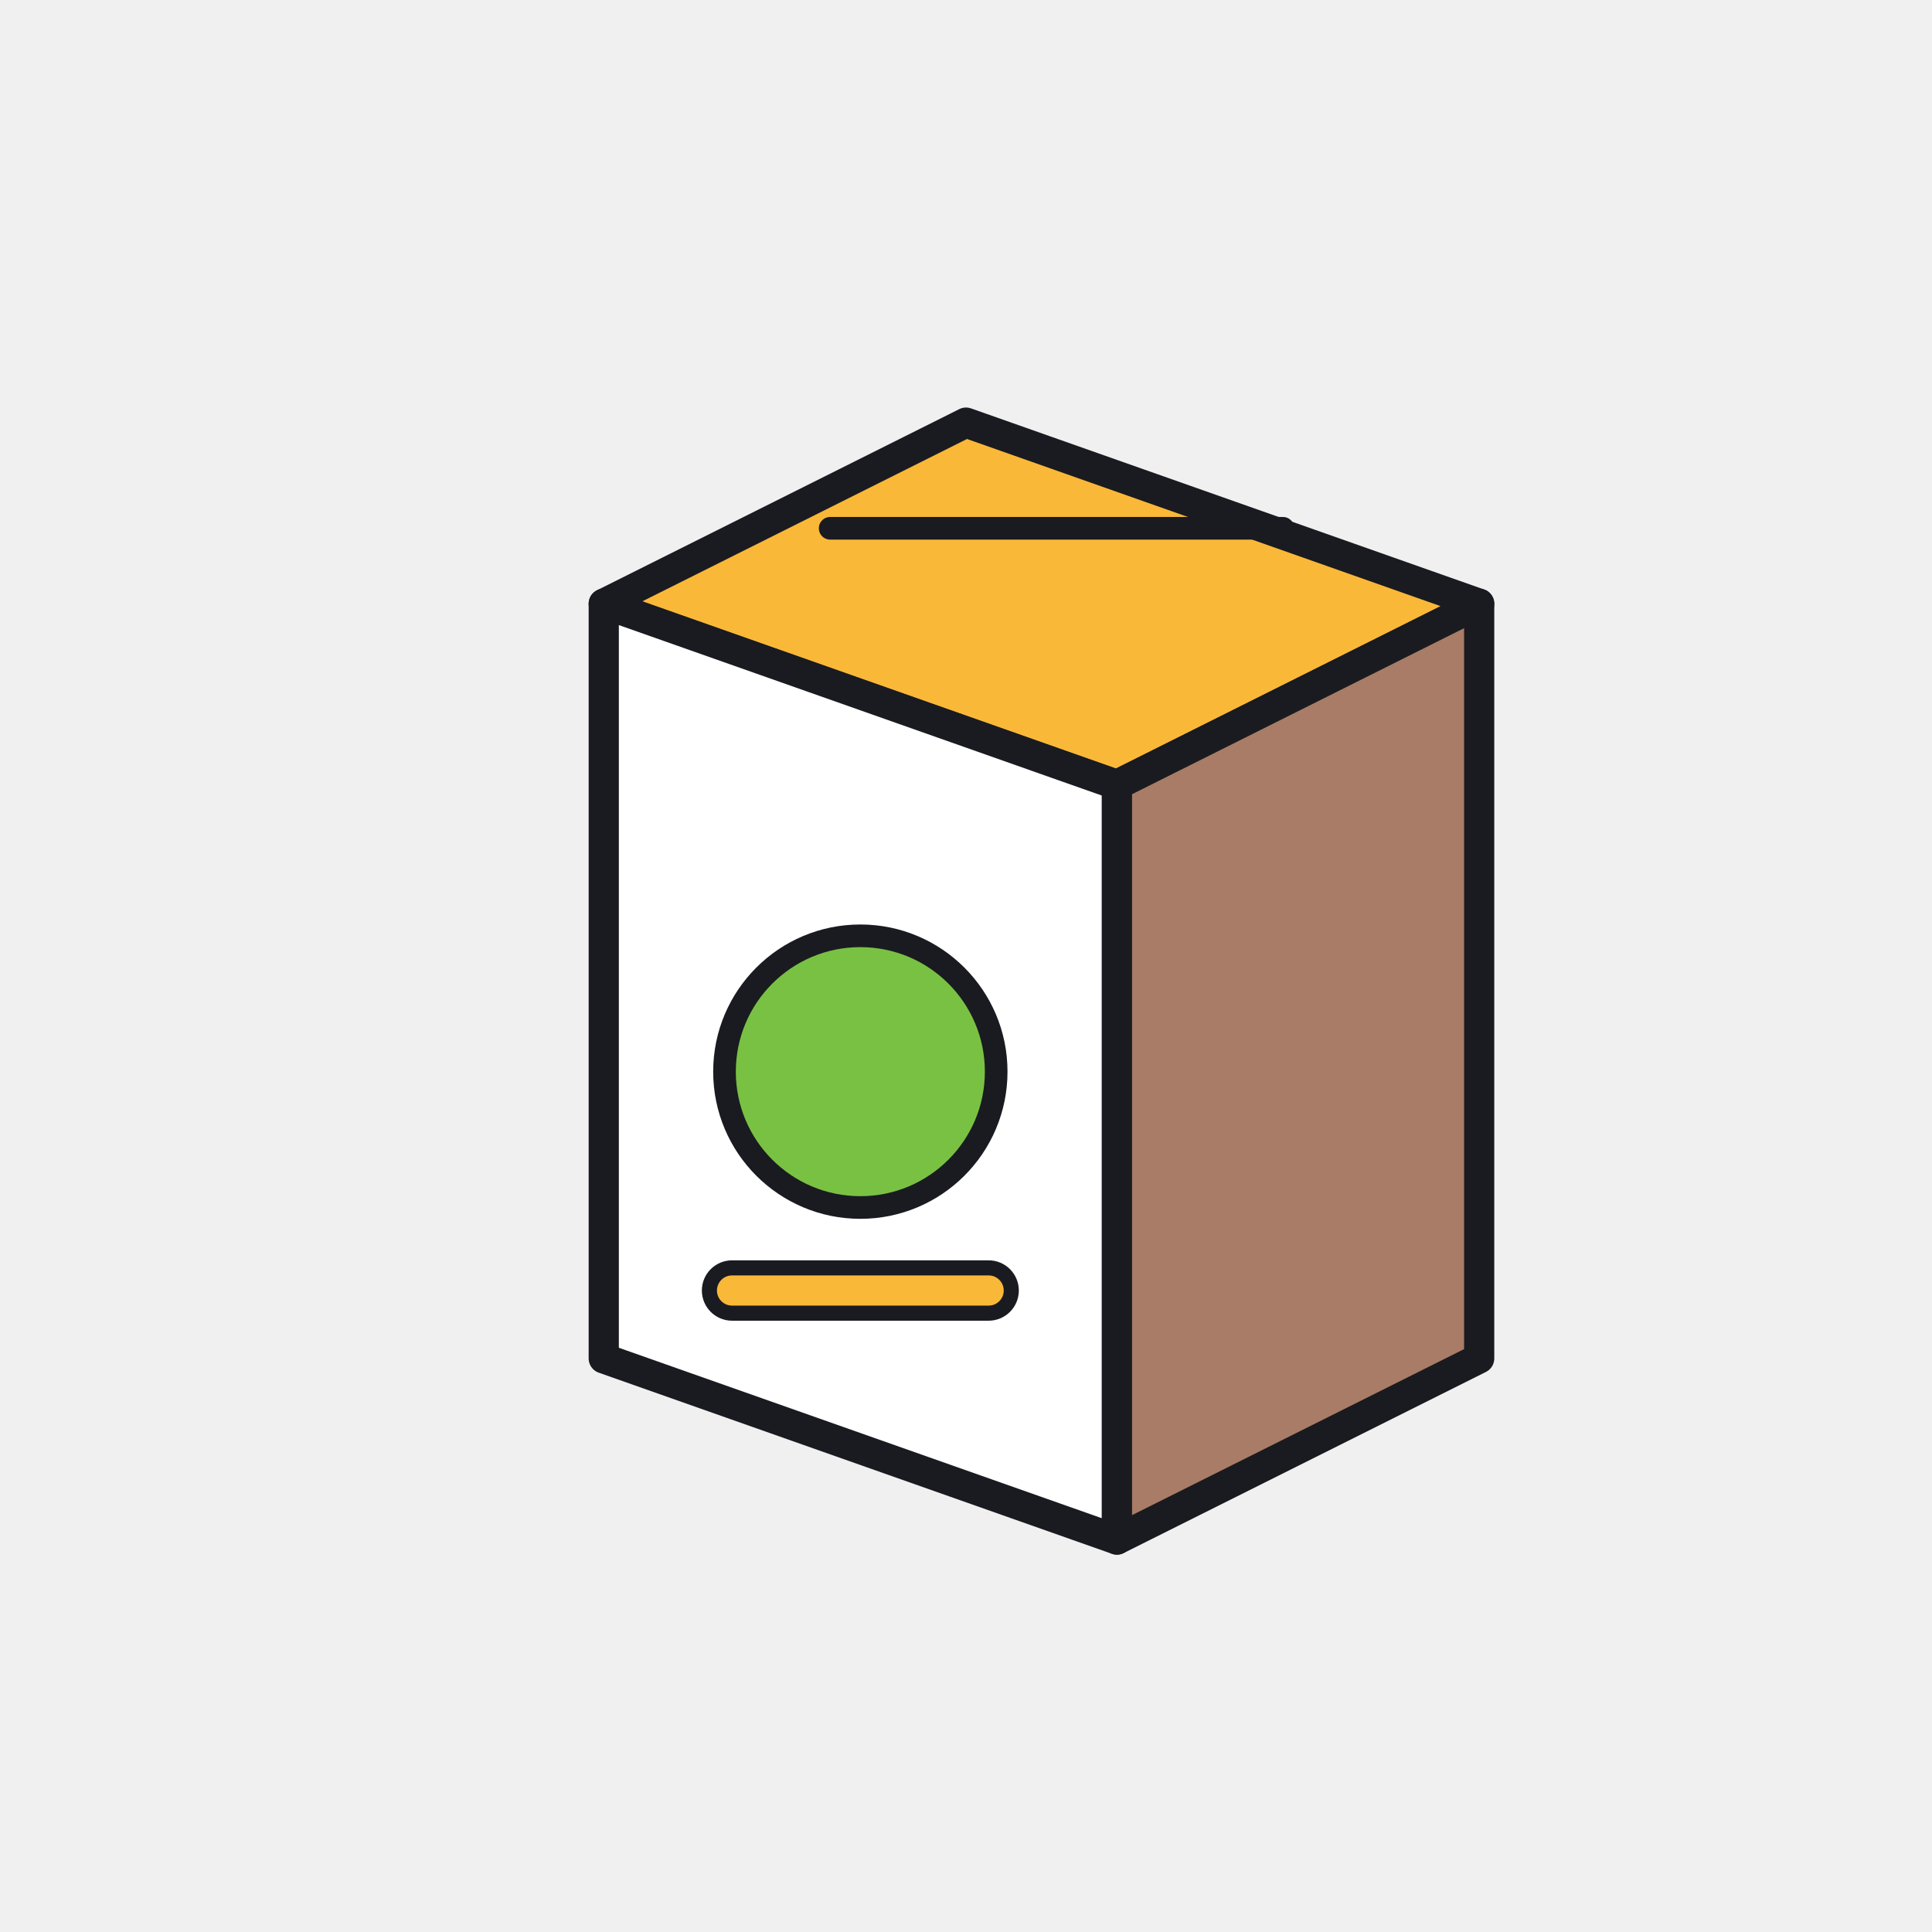
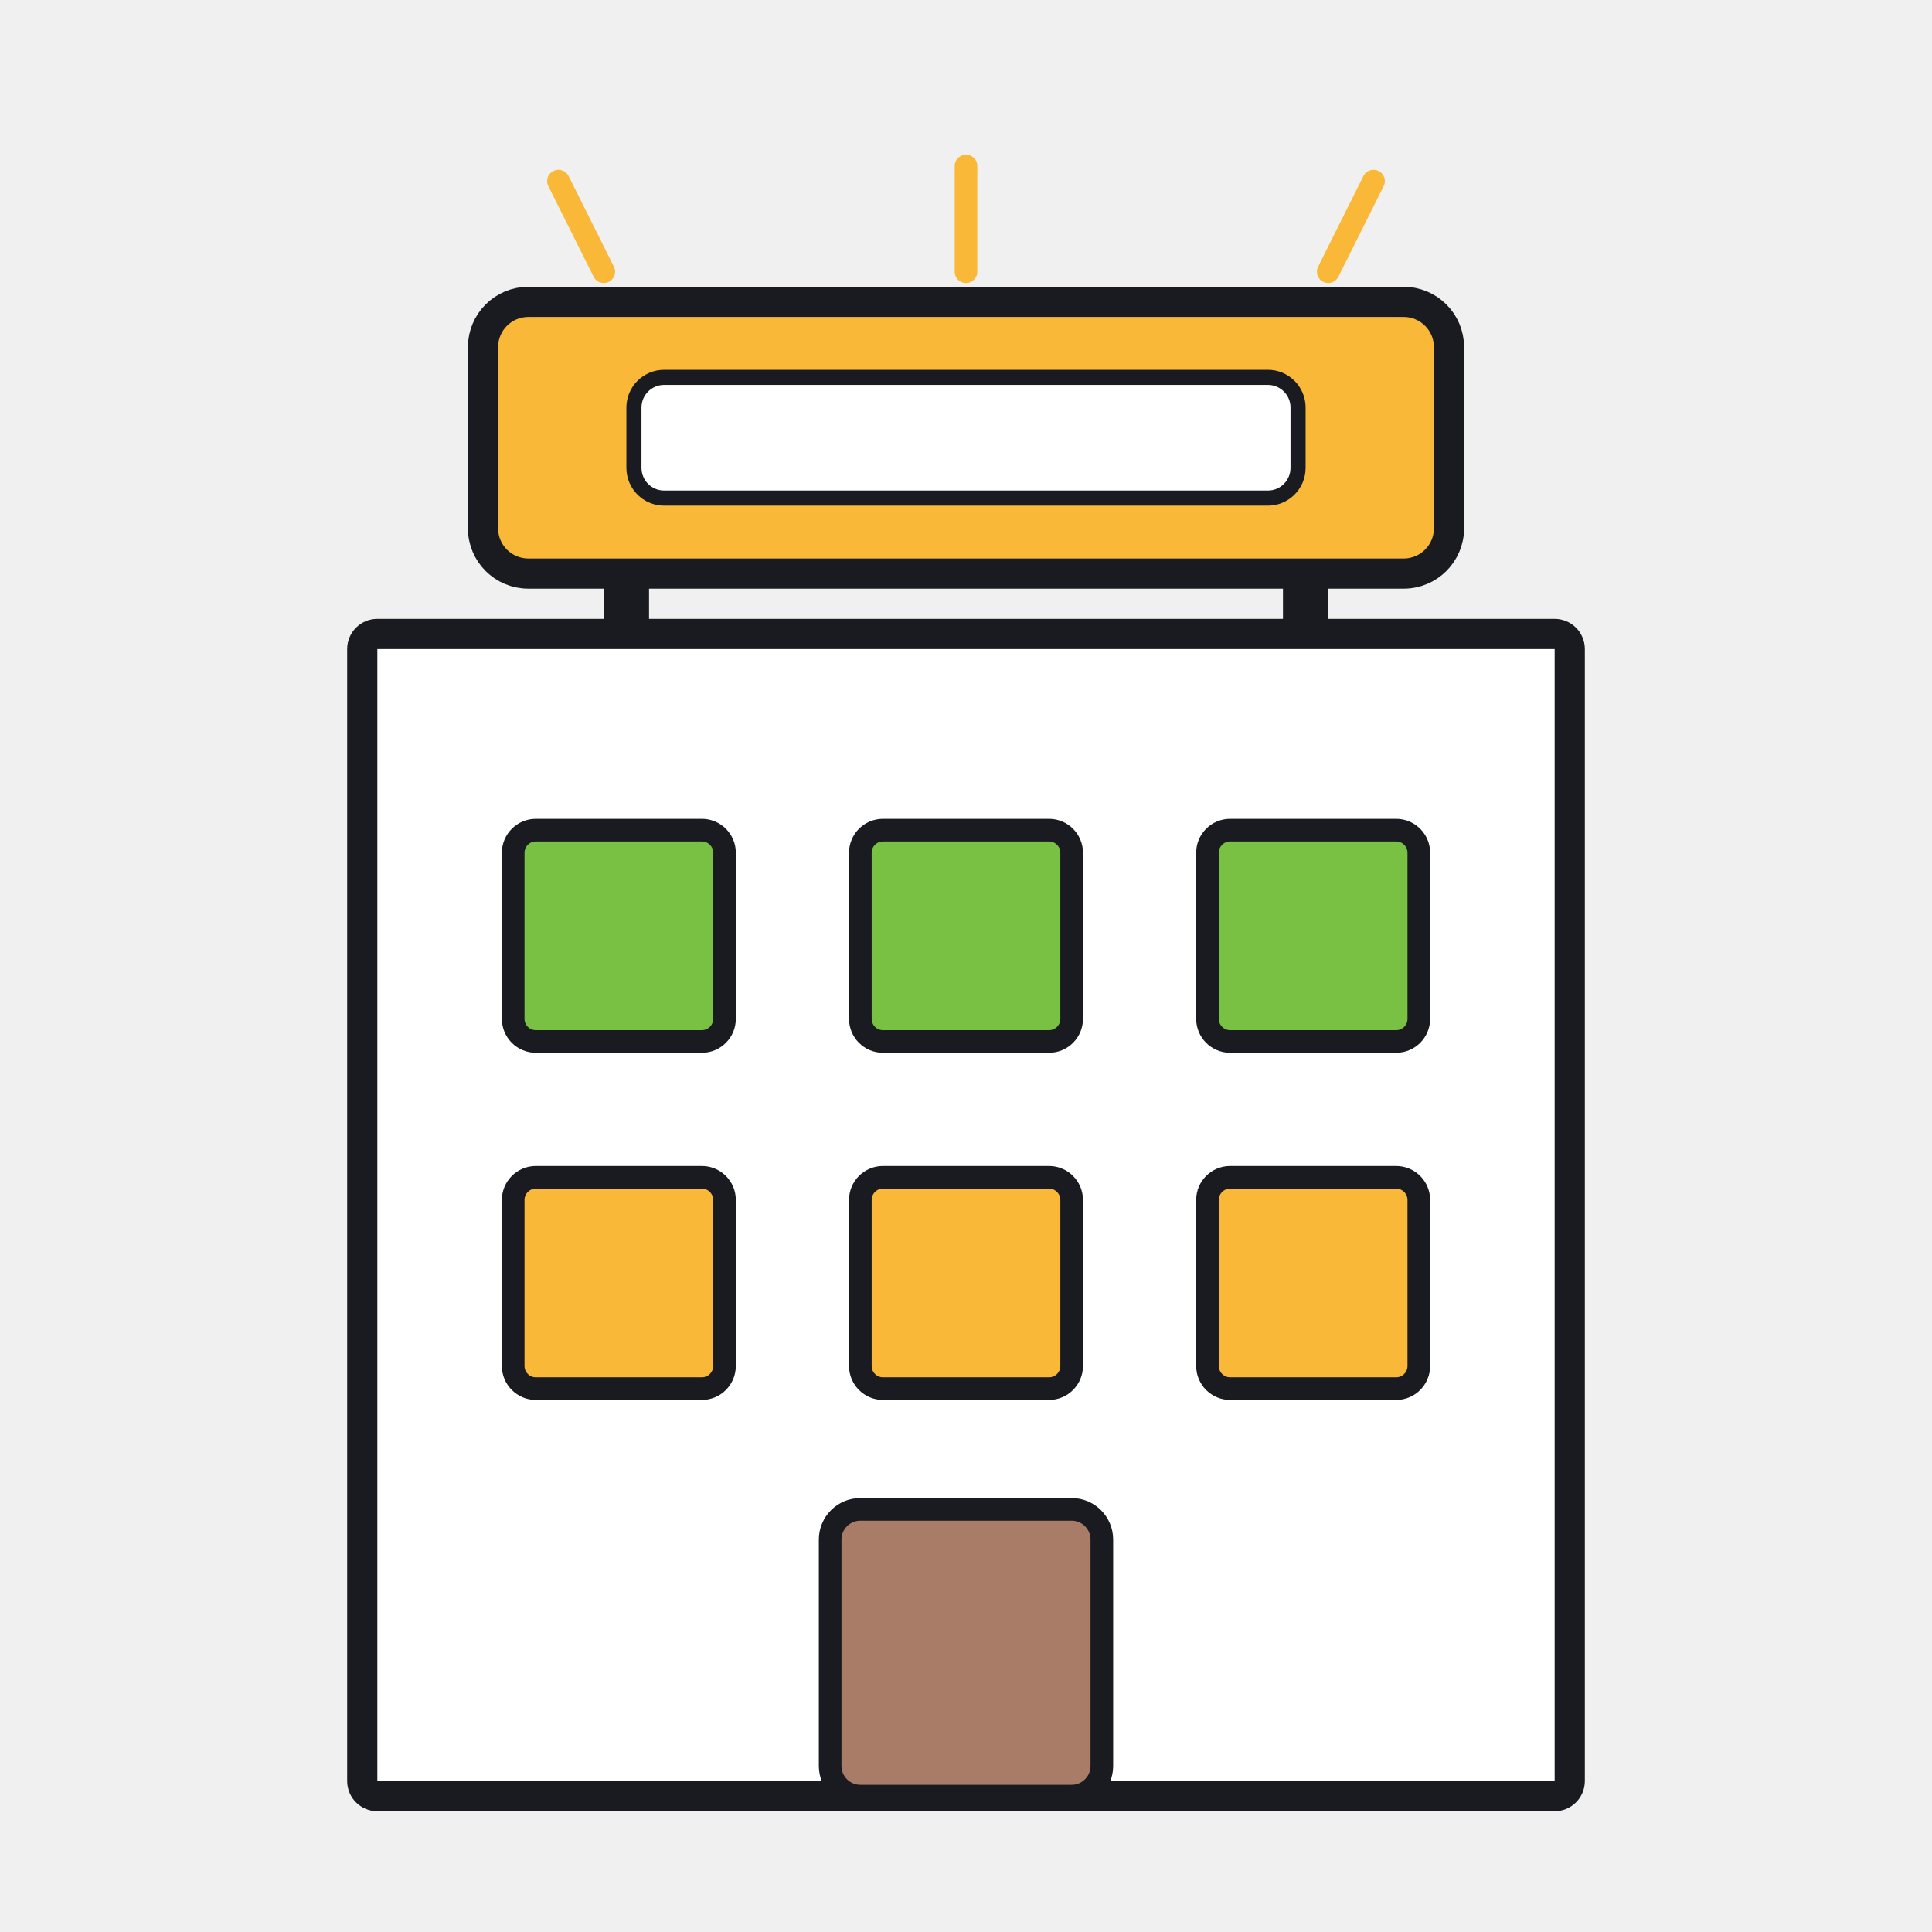
<svg xmlns="http://www.w3.org/2000/svg" viewBox="0 0 512 512" stroke-linecap="round" stroke-linejoin="round">
-   <path d="M160 160 L256 112 L392 160 L296 208 Z" fill="#FAB839" stroke="#1A1B20" stroke-width="8" />
-   <path d="M160 160 L160 360 L296 408 L296 208 Z" fill="#FFFFFF" stroke="#1A1B20" stroke-width="8" />
-   <path d="M296 208 L296 408 L392 360 L392 160 Z" fill="#A87C66" stroke="#1A1B20" stroke-width="8" />
-   <circle cx="228" cy="284" r="36" fill="#79C143" stroke="#1A1B20" stroke-width="6" />
-   <rect x="188" y="336" width="80" height="12" rx="6" fill="#FAB839" stroke="#1A1B20" stroke-width="4" />
-   <line x1="220" y1="140" x2="340" y2="140" stroke="#1A1B20" stroke-width="6" />
+   <rect x="96" y="168" width="320" height="308" rx="4" fill="#FFFFFF" stroke="#1A1B20" stroke-width="8" />
+   <rect x="136" y="220" width="56" height="56" rx="6" fill="#79C143" stroke="#1A1B20" stroke-width="6" />
+   <rect x="228" y="220" width="56" height="56" rx="6" fill="#79C143" stroke="#1A1B20" stroke-width="6" />
+   <rect x="320" y="220" width="56" height="56" rx="6" fill="#79C143" stroke="#1A1B20" stroke-width="6" />
+   <rect x="136" y="312" width="56" height="56" rx="6" fill="#FAB839" stroke="#1A1B20" stroke-width="6" />
+   <rect x="228" y="312" width="56" height="56" rx="6" fill="#FAB839" stroke="#1A1B20" stroke-width="6" />
+   <rect x="320" y="312" width="56" height="56" rx="6" fill="#FAB839" stroke="#1A1B20" stroke-width="6" />
+   <rect x="220" y="400" width="72" height="76" rx="8" fill="#A87C66" stroke="#1A1B20" stroke-width="6" />
+   <rect x="128" y="80" width="256" height="72" rx="12" fill="#FAB839" stroke="#1A1B20" stroke-width="8" />
+   <rect x="168" y="100" width="176" height="32" rx="8" fill="#FFFFFF" stroke="#1A1B20" stroke-width="4" />
+   <rect x="160" y="152" width="12" height="16" rx="2" fill="#1A1B20" stroke="none" />
+   <rect x="340" y="152" width="12" height="16" rx="2" fill="#1A1B20" stroke="none" />
+   <line x1="160" y1="72" x2="148" y2="48" stroke="#FAB839" stroke-width="6" />
+   <line x1="256" y1="72" x2="256" y2="44" stroke="#FAB839" stroke-width="6" />
+   <line x1="352" y1="72" x2="364" y2="48" stroke="#FAB839" stroke-width="6" />
</svg>
